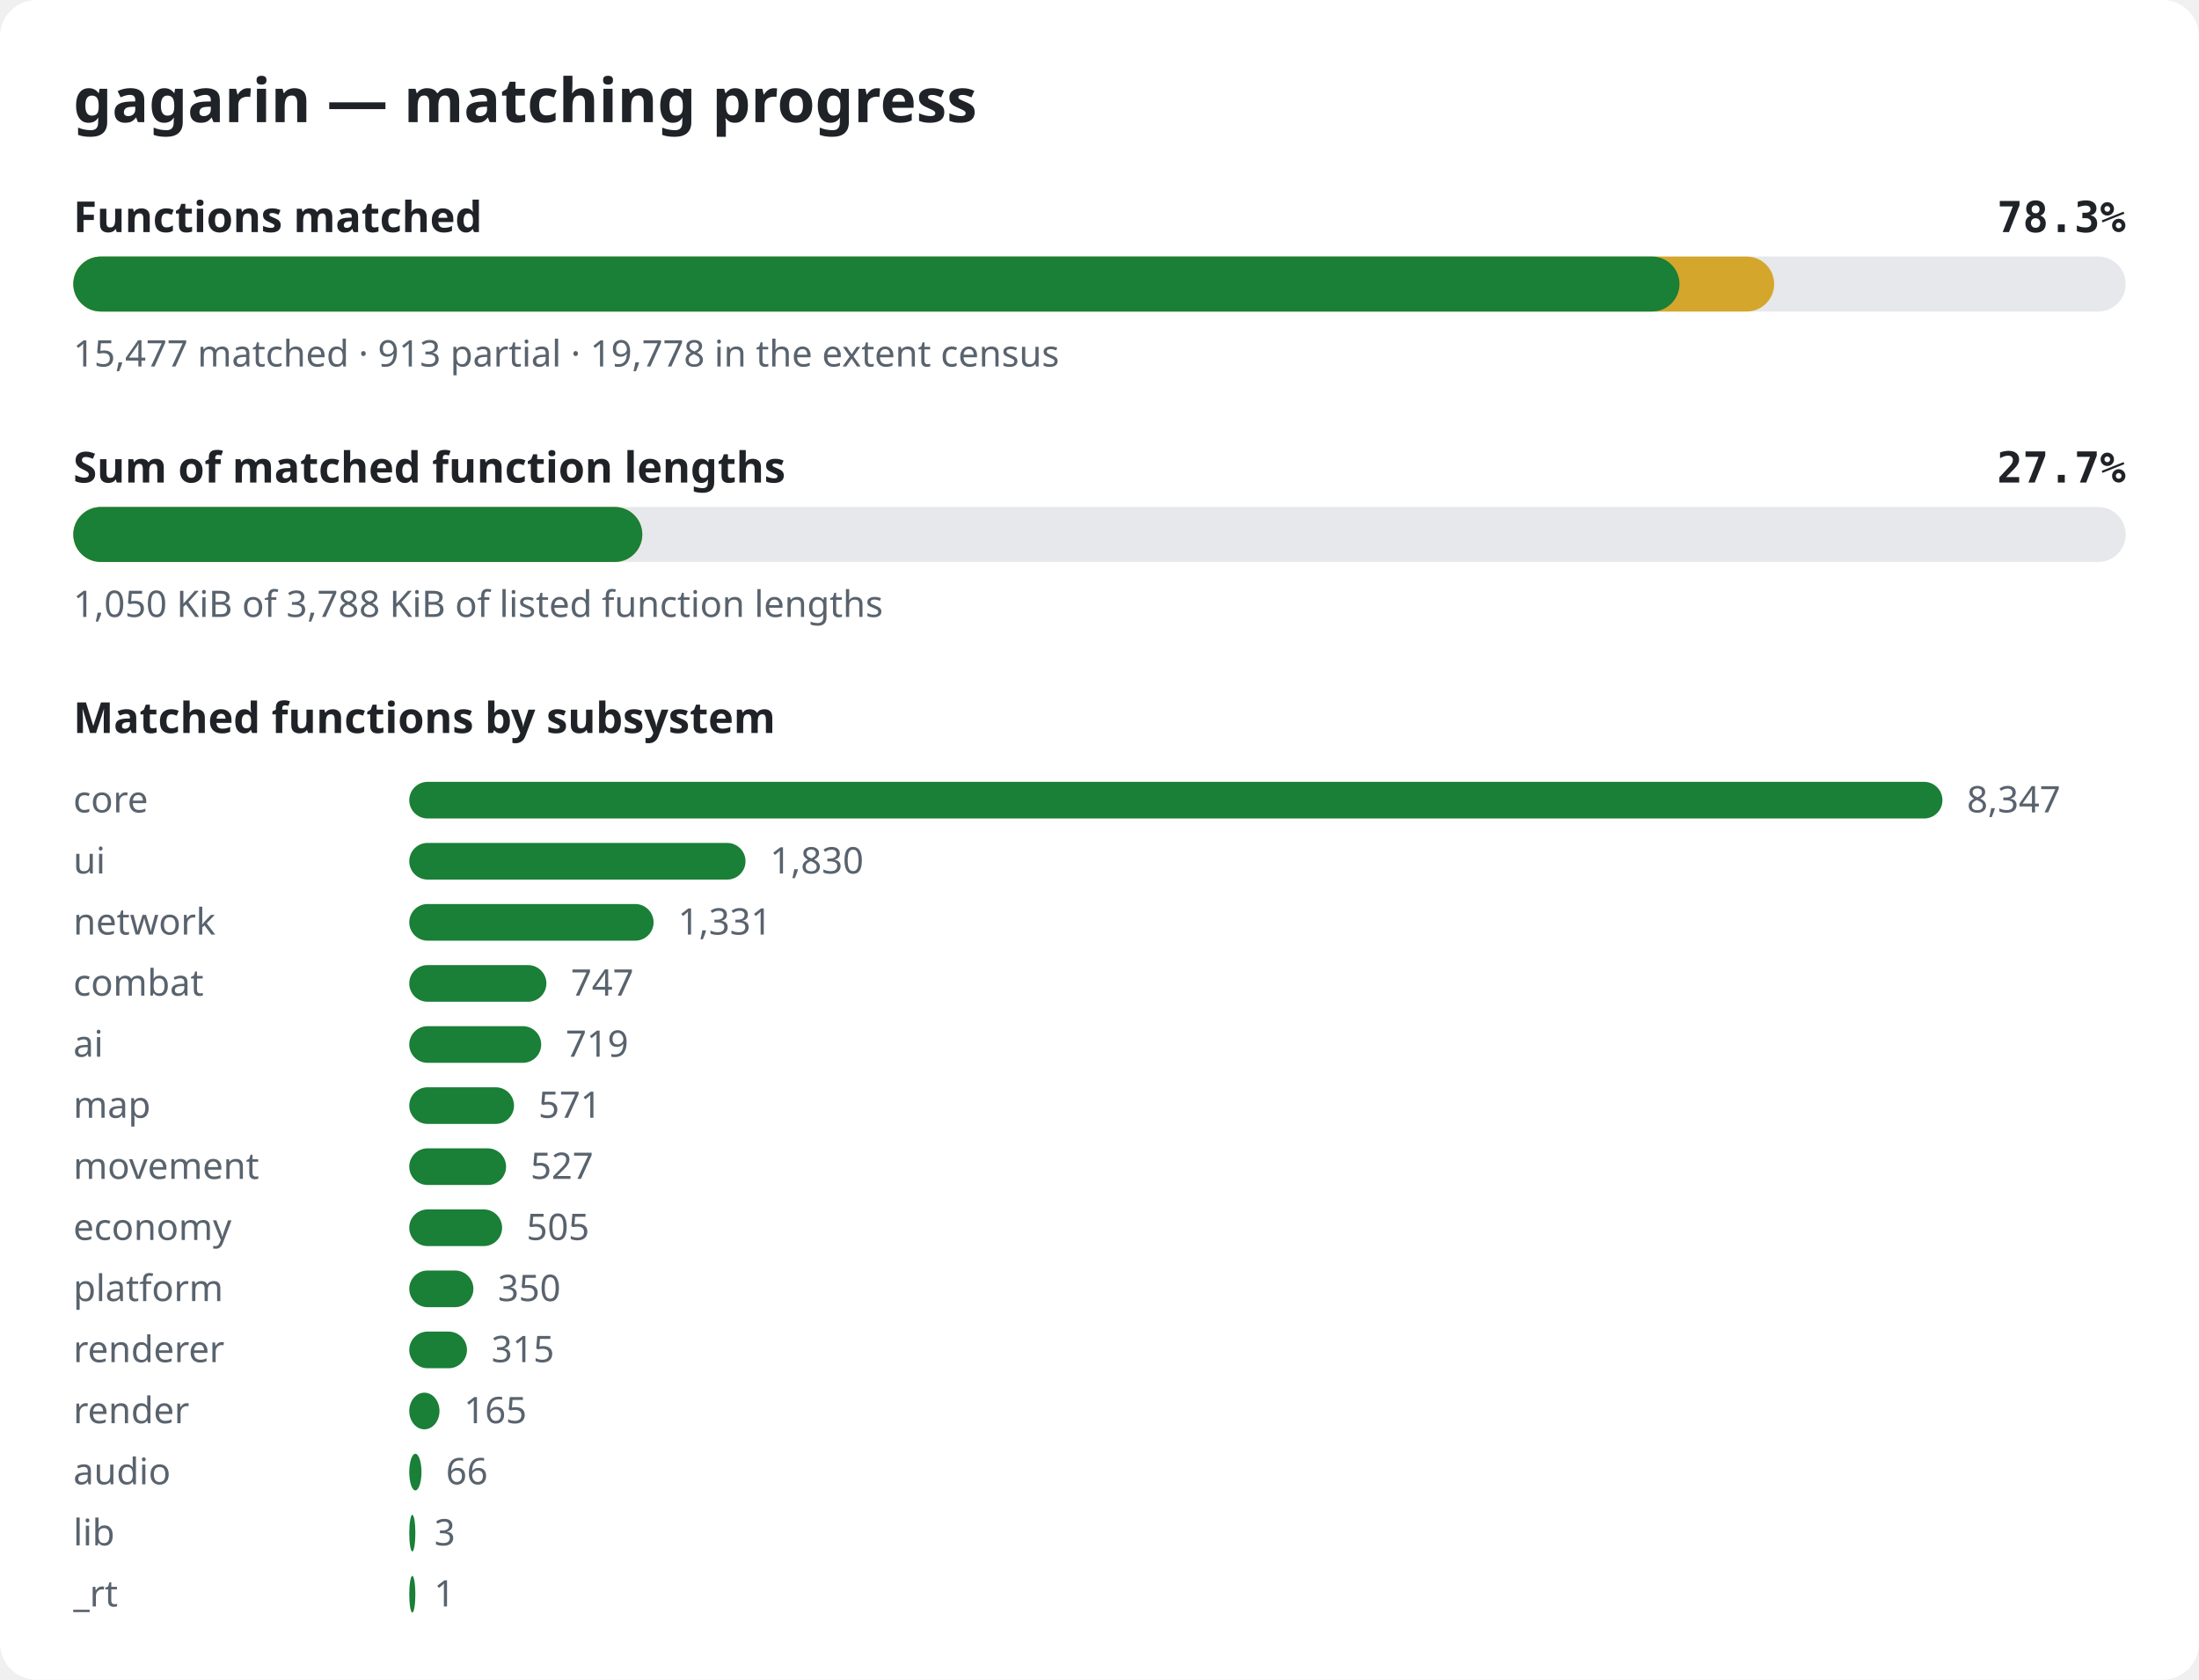
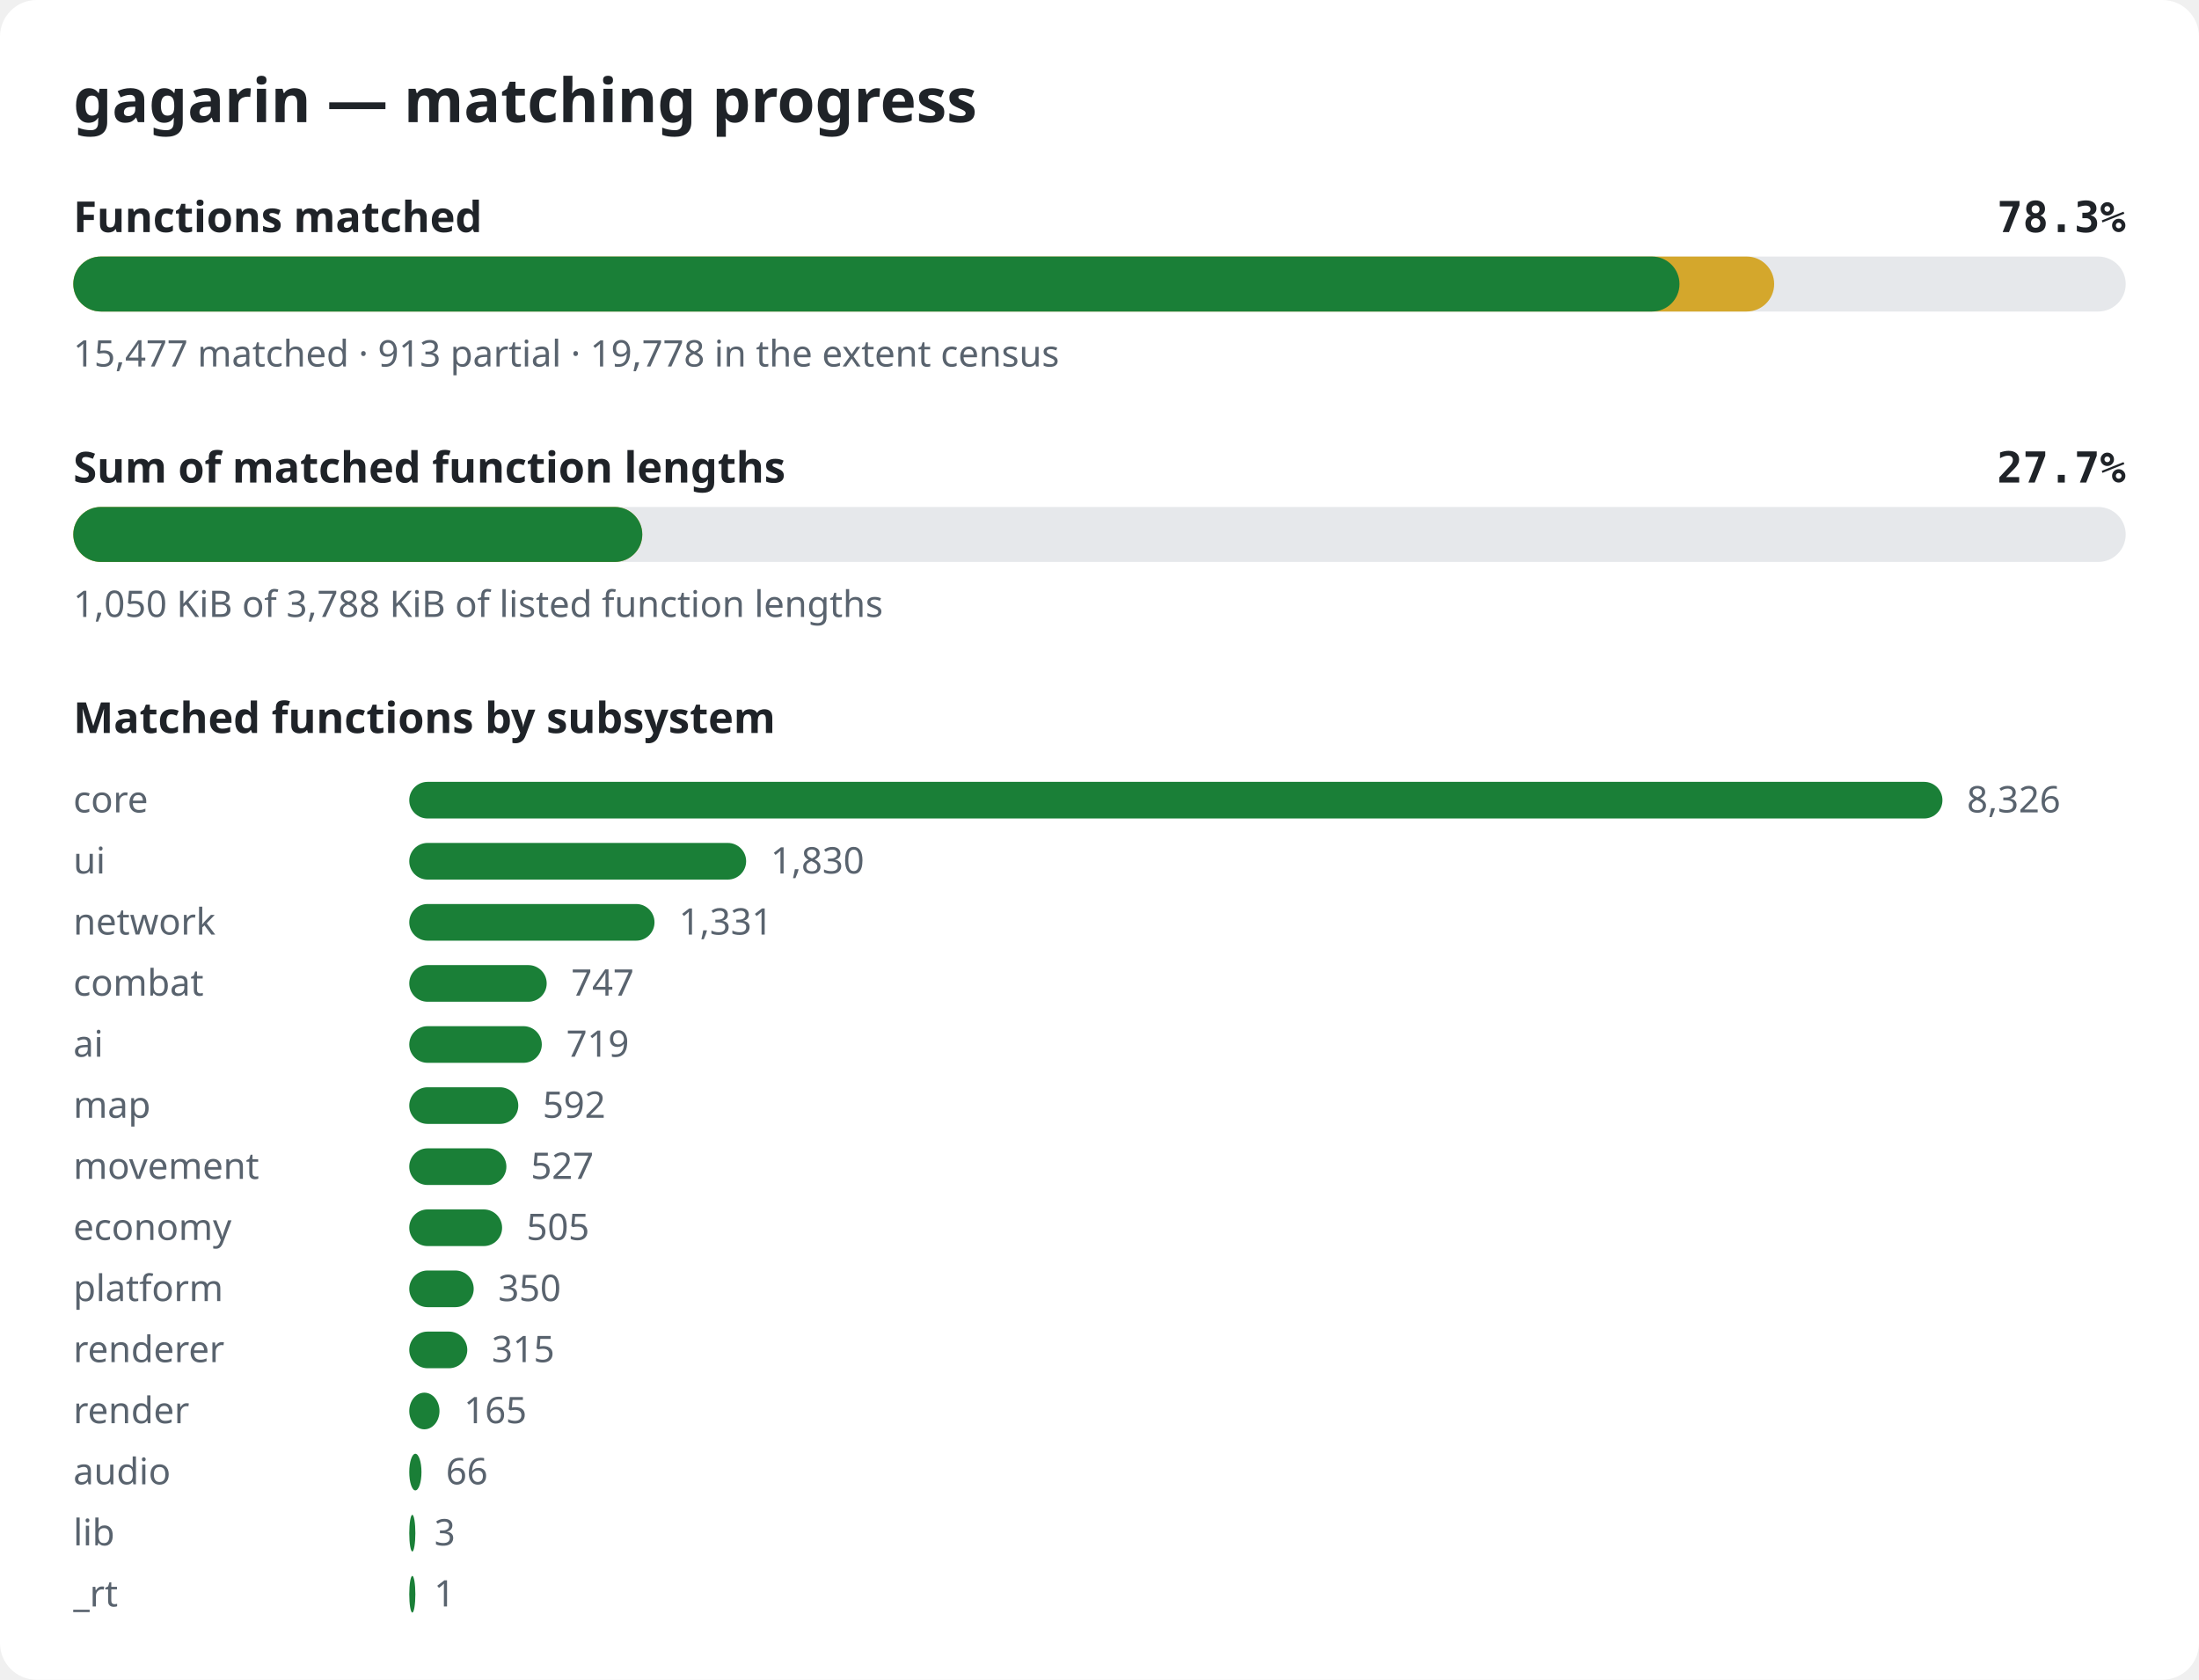
<svg xmlns="http://www.w3.org/2000/svg" width="720" height="550" viewBox="0 0 720 550" role="img" aria-label="gagarin matching progress">
  <style>.bg{fill:#ffffff}.title{font:600 20px sans-serif;fill:#1f2328}.label{font:600 14px sans-serif;fill:#1f2328}.pct{font:600 14px monospace;fill:#1f2328}.note{font:12px sans-serif;fill:#59636e}.track{fill:#e6e8eb}.done{fill:#1a7f37}.partial{fill:#d4a72c}@media (prefers-color-scheme: dark){.bg{fill:#0d1117}.title,.label,.pct{fill:#e6edf3}.note{fill:#9198a1}.track{fill:#262c36}.done{fill:#3fb950}.partial{fill:#d29922}}</style>
  <rect width="720" height="550" rx="12" class="bg" />
  <text x="24" y="40" class="title">gagarin — matching progress</text>
  <text x="24" y="76" class="label">Functions matched</text>
  <text x="696" y="76" class="pct" text-anchor="end">78.3%</text>
  <rect x="24" y="84" width="672" height="18" rx="9" class="track" />
  <rect x="24" y="84" width="556.9" height="18" rx="9" class="partial" />
  <rect x="24" y="84" width="525.9" height="18" rx="9" class="done" />
  <text x="24" y="120" class="note">15,477 matched · 913 partial · 19,778 in the extent census</text>
  <text x="24" y="158" class="label">Sum of matched function lengths</text>
  <text x="696" y="158" class="pct" text-anchor="end">27.7%</text>
  <rect x="24" y="166" width="672" height="18" rx="9" class="track" />
  <rect x="24" y="166" width="186.3" height="18" rx="9" class="partial" />
  <rect x="24" y="166" width="186.3" height="18" rx="9" class="done" />
  <text x="24" y="202" class="note">1,050 KiB of 3,788 KiB of listed function lengths</text>
  <text x="24" y="240" class="label">Matched functions by subsystem</text>
  <text x="24" y="266" class="note">core</text>
  <rect x="134" y="256" width="502.0" height="12" rx="6" class="done" />
-   <text x="644.0" y="266" class="note">8,347</text>
+   <text x="644.0" y="266" class="note">8,326</text>
  <text x="24" y="286" class="note">ui</text>
-   <rect x="134" y="276" width="110.1" height="12" rx="6" class="done" />
-   <text x="252.1" y="286" class="note">1,830</text>
+   <rect x="134" y="276" width="110.3" height="12" rx="6" class="done" />
+   <text x="252.3" y="286" class="note">1,830</text>
  <text x="24" y="306" class="note">network</text>
-   <rect x="134" y="296" width="80.0" height="12" rx="6" class="done" />
-   <text x="222.0" y="306" class="note">1,331</text>
+   <rect x="134" y="296" width="80.3" height="12" rx="6" class="done" />
+   <text x="222.3" y="306" class="note">1,331</text>
  <text x="24" y="326" class="note">combat</text>
-   <rect x="134" y="316" width="44.9" height="12" rx="6" class="done" />
-   <text x="186.9" y="326" class="note">747</text>
+   <rect x="134" y="316" width="45.0" height="12" rx="6" class="done" />
+   <text x="187.0" y="326" class="note">747</text>
  <text x="24" y="346" class="note">ai</text>
-   <rect x="134" y="336" width="43.2" height="12" rx="6" class="done" />
-   <text x="185.2" y="346" class="note">719</text>
+   <rect x="134" y="336" width="43.4" height="12" rx="6" class="done" />
+   <text x="185.4" y="346" class="note">719</text>
  <text x="24" y="366" class="note">map</text>
-   <rect x="134" y="356" width="34.3" height="12" rx="6" class="done" />
-   <text x="176.3" y="366" class="note">571</text>
+   <rect x="134" y="356" width="35.7" height="12" rx="6" class="done" />
+   <text x="177.7" y="366" class="note">592</text>
  <text x="24" y="386" class="note">movement</text>
-   <rect x="134" y="376" width="31.7" height="12" rx="6" class="done" />
-   <text x="173.7" y="386" class="note">527</text>
+   <rect x="134" y="376" width="31.8" height="12" rx="6" class="done" />
+   <text x="173.8" y="386" class="note">527</text>
  <text x="24" y="406" class="note">economy</text>
  <rect x="134" y="396" width="30.4" height="12" rx="6" class="done" />
  <text x="172.4" y="406" class="note">505</text>
  <text x="24" y="426" class="note">platform</text>
-   <rect x="134" y="416" width="21.0" height="12" rx="6" class="done" />
-   <text x="163.0" y="426" class="note">350</text>
+   <rect x="134" y="416" width="21.1" height="12" rx="6" class="done" />
+   <text x="163.1" y="426" class="note">350</text>
  <text x="24" y="446" class="note">renderer</text>
-   <rect x="134" y="436" width="18.9" height="12" rx="6" class="done" />
-   <text x="160.9" y="446" class="note">315</text>
+   <rect x="134" y="436" width="19.0" height="12" rx="6" class="done" />
+   <text x="161.0" y="446" class="note">315</text>
  <text x="24" y="466" class="note">render</text>
  <rect x="134" y="456" width="9.9" height="12" rx="6" class="done" />
  <text x="151.9" y="466" class="note">165</text>
  <text x="24" y="486" class="note">audio</text>
  <rect x="134" y="476" width="4.0" height="12" rx="6" class="done" />
  <text x="146.0" y="486" class="note">66</text>
  <text x="24" y="506" class="note">lib</text>
  <rect x="134" y="496" width="2.0" height="12" rx="6" class="done" />
  <text x="142.2" y="506" class="note">3</text>
  <text x="24" y="526" class="note">_rt</text>
  <rect x="134" y="516" width="2.0" height="12" rx="6" class="done" />
  <text x="142.1" y="526" class="note">1</text>
</svg>
